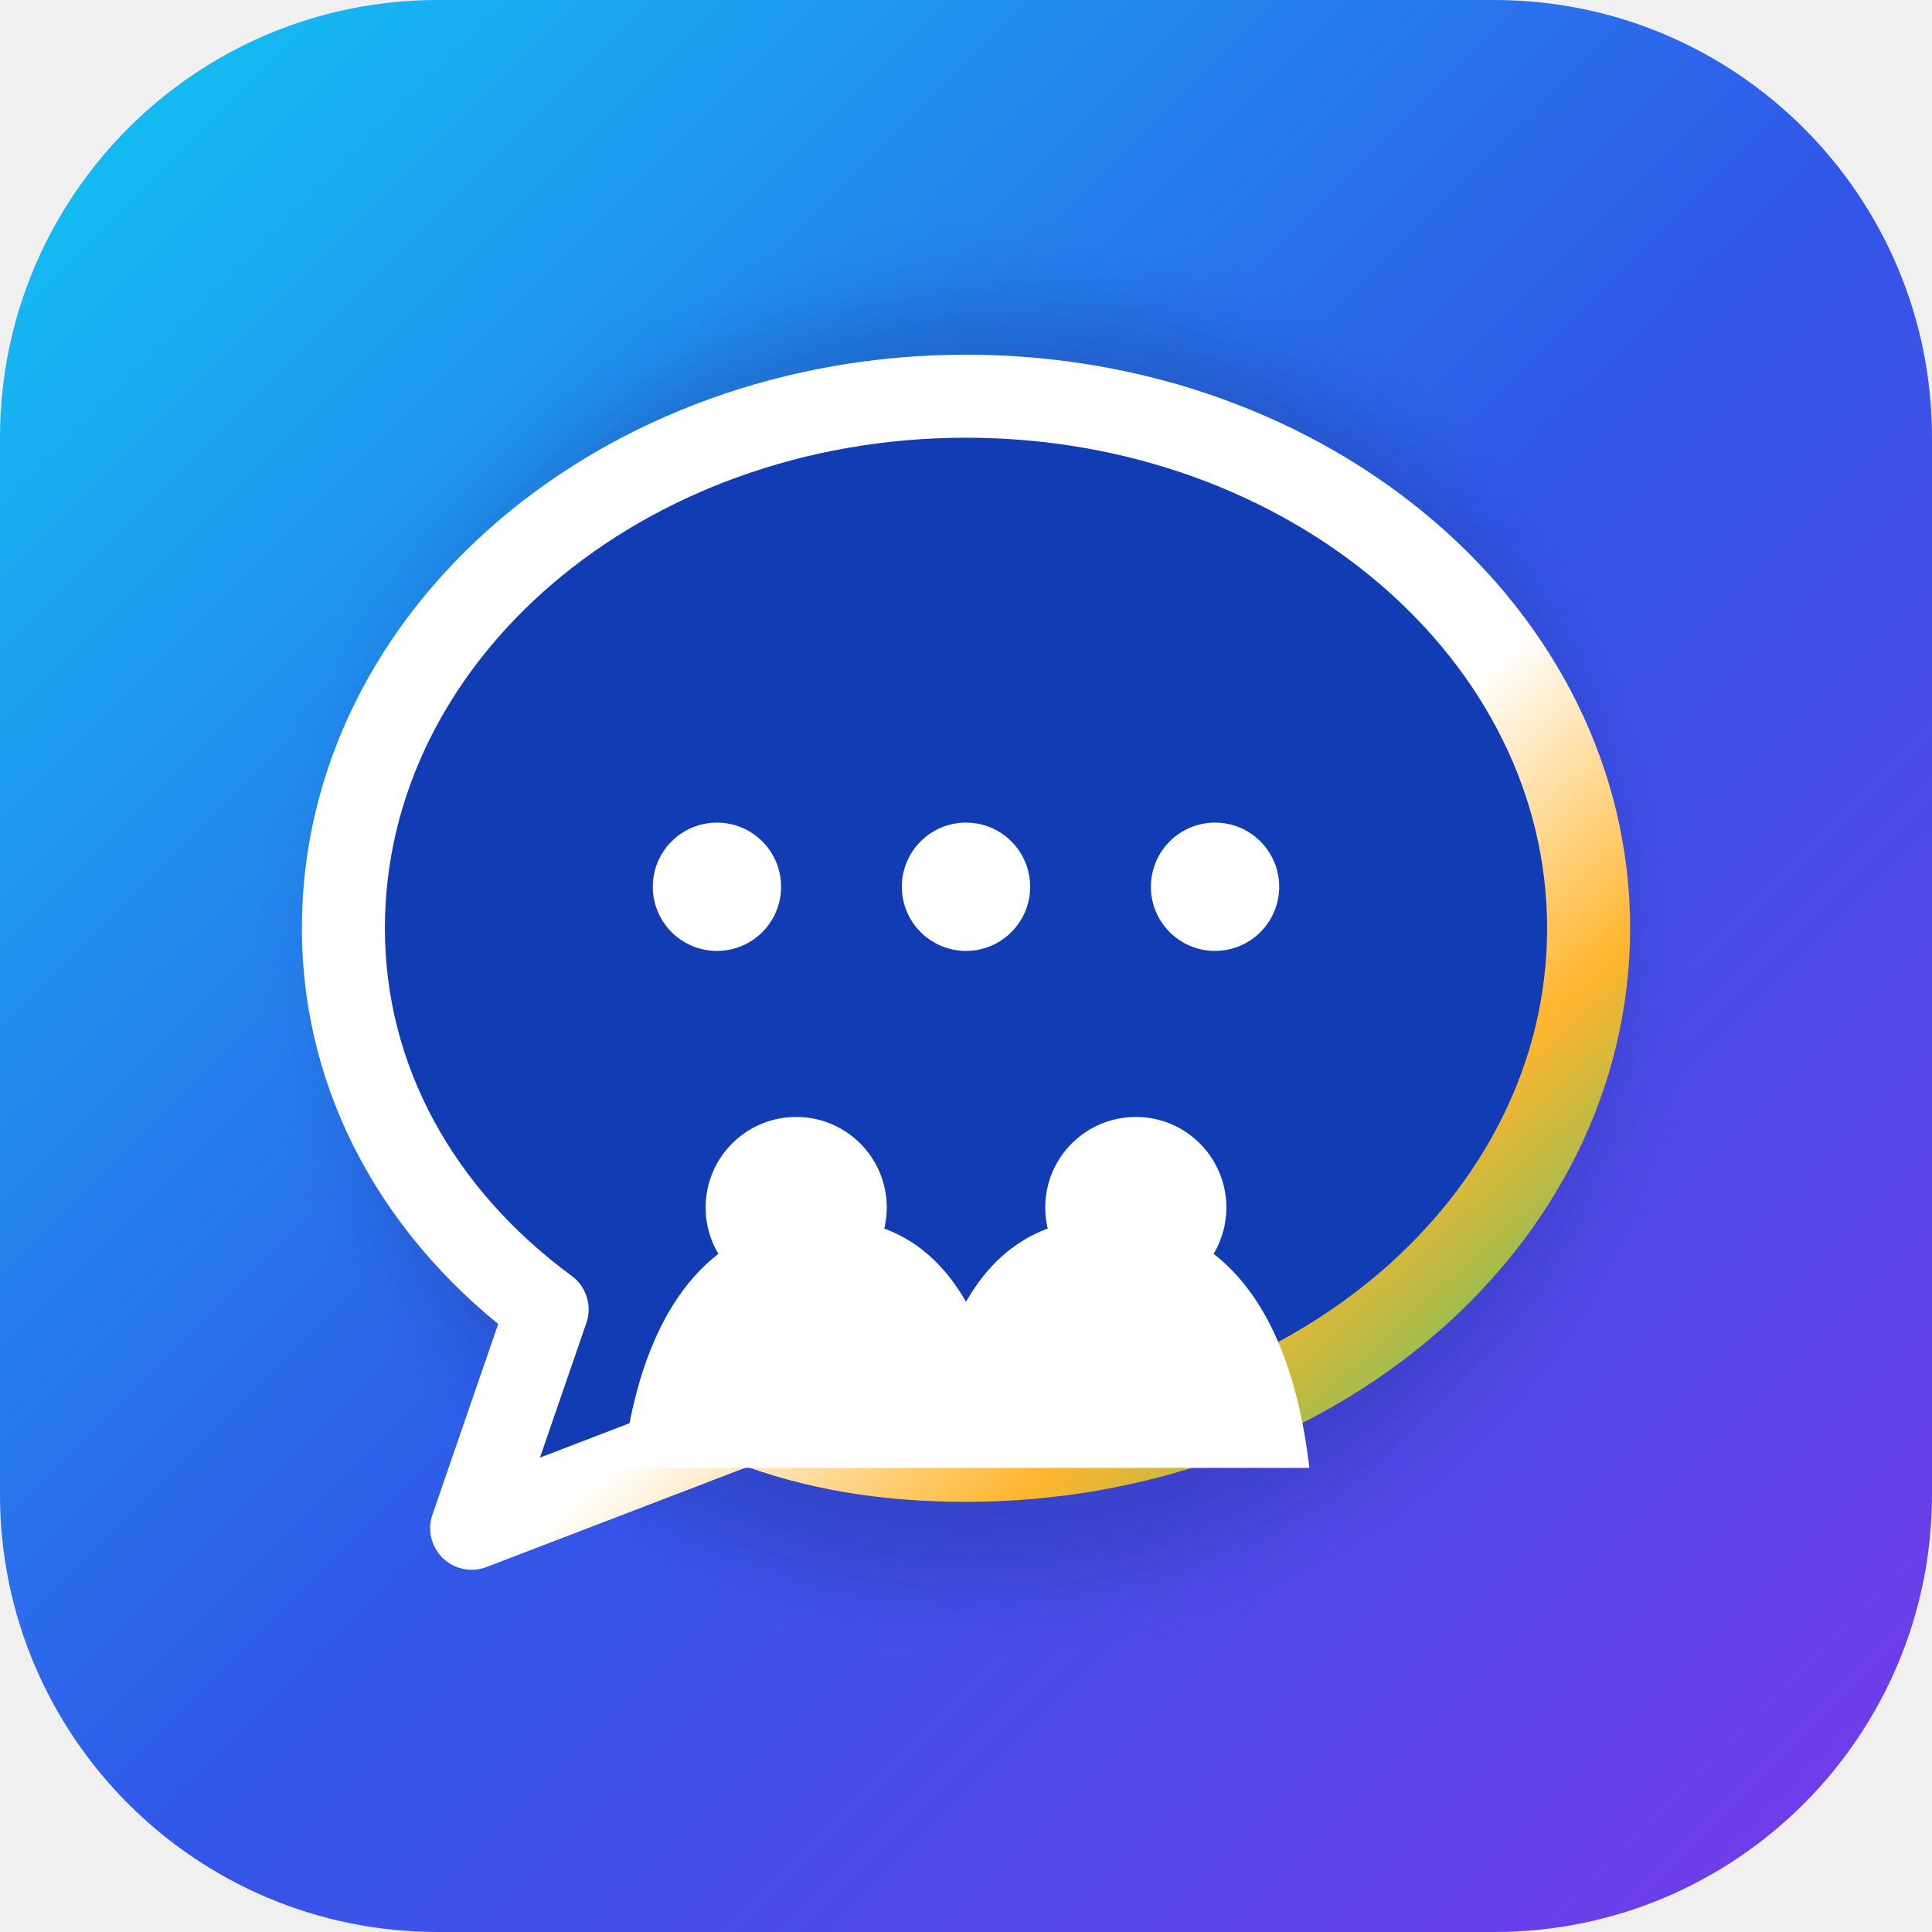
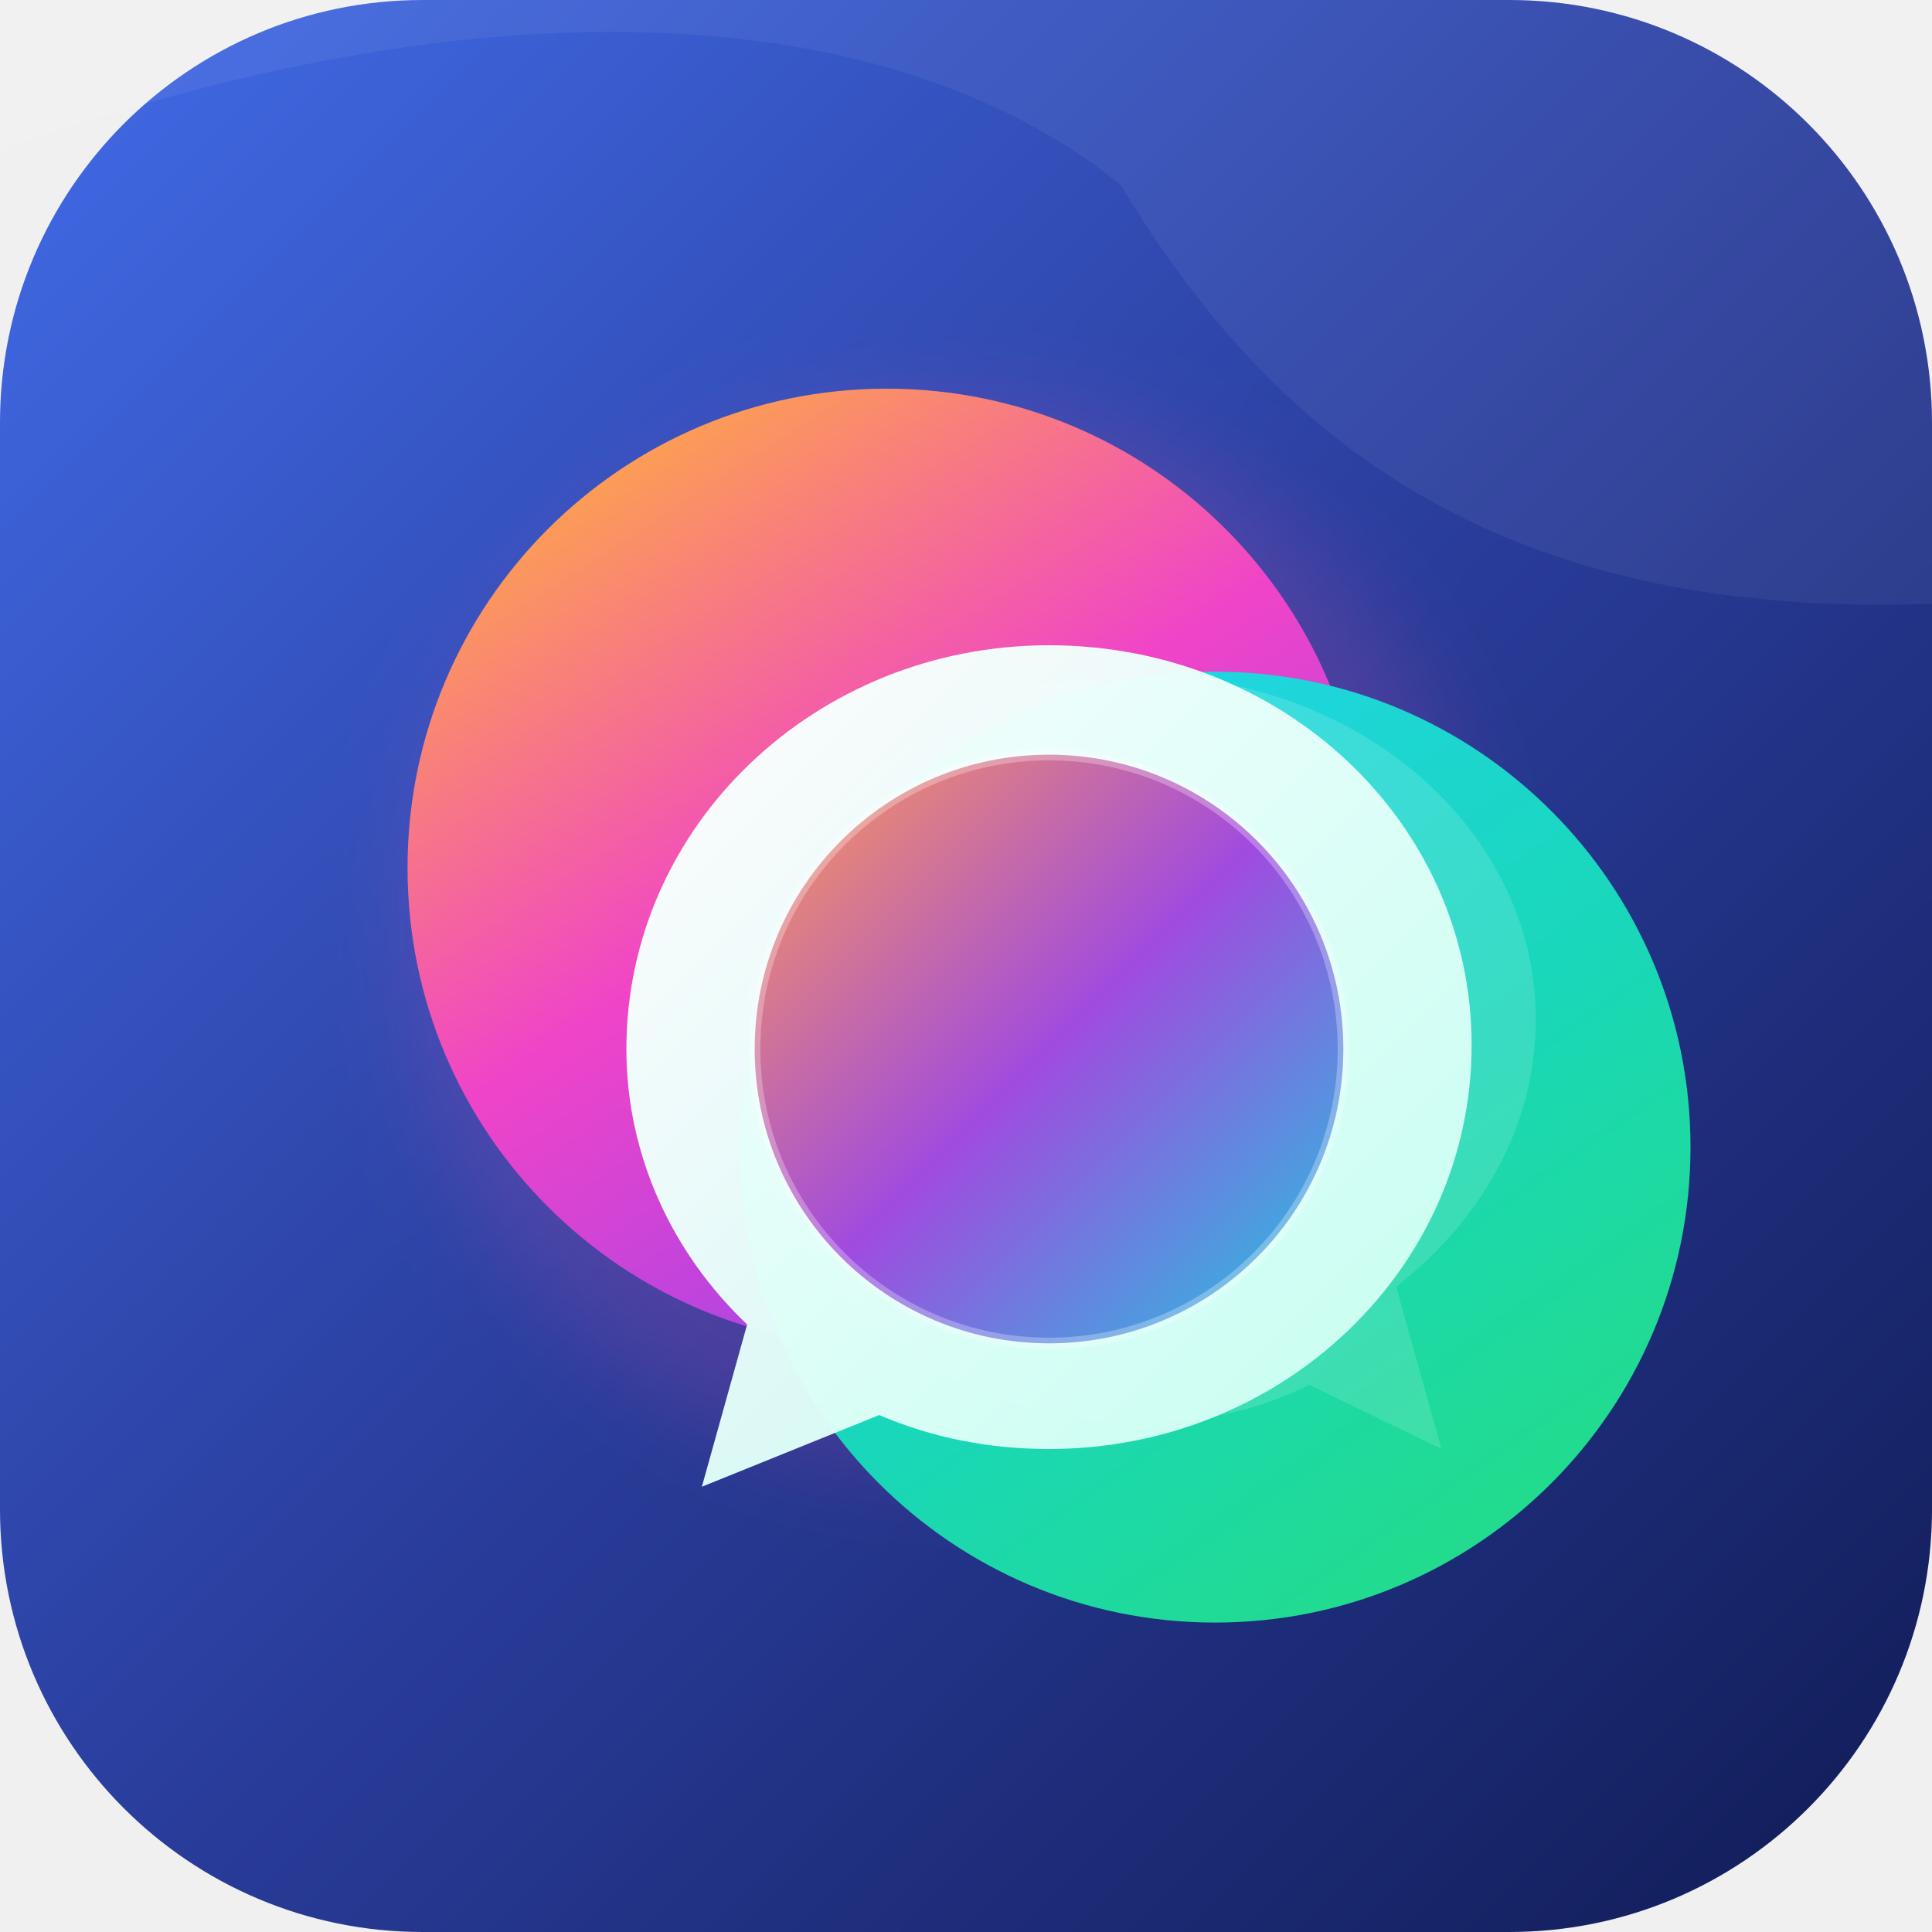
<svg xmlns="http://www.w3.org/2000/svg" viewBox="0 0 512 512">
  <defs>
-     <linearGradient id="bg" x1="0" y1="0" x2="1" y2="1">
-       <stop stop-color="#10c9f4" />
-       <stop offset=".52" stop-color="#3157e8" />
-       <stop offset="1" stop-color="#7839e9" />
+     <linearGradient id="tile" x1="0" y1="0" x2="1" y2="1">
+       <stop stop-color="#426ce9" />
+       <stop offset=".52" stop-color="#293c9a" />
+       <stop offset="1" stop-color="#101b54" />
    </linearGradient>
-     <linearGradient id="ring" x1="0" y1="0" x2="1" y2="1">
-       <stop stop-color="#fff" />
-       <stop offset=".58" stop-color="#fff" />
-       <stop offset=".76" stop-color="#ffb52e" />
-       <stop offset="1" stop-color="#16c77a" />
+     <linearGradient id="warm" x1=".15" y1="0" x2=".8" y2="1">
+       <stop stop-color="#ffb13b" />
+       <stop offset=".48" stop-color="#f044c8" />
+       <stop offset="1" stop-color="#8c45f3" />
    </linearGradient>
-     <filter id="shadow" x="-30%" y="-30%" width="160%" height="160%">
-       <feGaussianBlur stdDeviation="10" />
+     <linearGradient id="cool" x1=".15" y1="0" x2=".85" y2="1">
+       <stop stop-color="#21d5ef" />
+       <stop offset=".55" stop-color="#19d7b9" />
+       <stop offset="1" stop-color="#24dc82" />
+     </linearGradient>
+     <linearGradient id="glass" x1="0" y1="0" x2="1" y2="1">
+       <stop stop-color="#fff" stop-opacity=".98" />
+       <stop offset="1" stop-color="#c9fff3" stop-opacity=".96" />
+     </linearGradient>
+     <linearGradient id="lens" x1="0" y1="0" x2="1" y2="1">
+       <stop stop-color="#ff9b53" />
+       <stop offset=".5" stop-color="#a04bdf" />
+       <stop offset="1" stop-color="#21c7df" />
+     </linearGradient>
+     <filter id="soft" x="-30%" y="-30%" width="160%" height="160%">
+       <feGaussianBlur stdDeviation="12" />
    </filter>
  </defs>
-   <rect width="512" height="512" rx="116" fill="url(#bg)" />
-   <circle cx="260" cy="250" r="170" fill="#071d71" opacity=".24" filter="url(#shadow)" />
-   <path d="M256 105c-91 0-165 63-165 141 0 40 20 76 54 101l-20 58 73-28c18 7 37 10 58 10 91 0 165-63 165-141S347 105 256 105Z" fill="#123cb4" stroke="url(#ring)" stroke-width="22" stroke-linejoin="round" />
-   <g fill="#fff">
-     <circle cx="190" cy="235" r="17" />
-     <circle cx="256" cy="235" r="17" />
-     <circle cx="322" cy="235" r="17" />
-     <circle cx="211" cy="320" r="24" />
-     <circle cx="301" cy="320" r="24" />
-     <path d="M165 389c5-43 24-66 54-66 17 0 29 8 37 22 8-14 20-22 37-22 30 0 49 23 54 66H165Z" />
-   </g>
+   <rect width="512" height="512" rx="112" fill="url(#tile)" />
+   <path d="M0 0h512v160c-112 4-173-41-215-111C230-5 116-2 0 40Z" fill="#fff" opacity=".055" />
+   <circle cx="250" cy="248" r="142" fill="#ff53bf" opacity=".16" filter="url(#soft)" />
+   <circle cx="235" cy="230" r="127" fill="url(#warm)" />
+   <circle cx="322" cy="304" r="126" fill="url(#cool)" />
+   <path d="M302 179c-58 0-105 44-105 99s47 99 105 99c16 0 31-3 45-10l35 17-12-43c23-18 37-43 37-71 0-50-47-91-105-91Z" fill="#fff" opacity=".14" />
+   <path d="M278 171c-62 0-112 48-112 107 0 28 12 54 32 73l-12 43 47-19c14 6 29 9 45 9 62 0 112-48 112-107S340 171 278 171Z" fill="url(#glass)" />
+   <circle cx="278" cy="278" r="78" fill="url(#lens)" />
+   <circle cx="278" cy="278" r="78" fill="none" stroke="#fff" stroke-opacity=".28" stroke-width="3" />
</svg>
